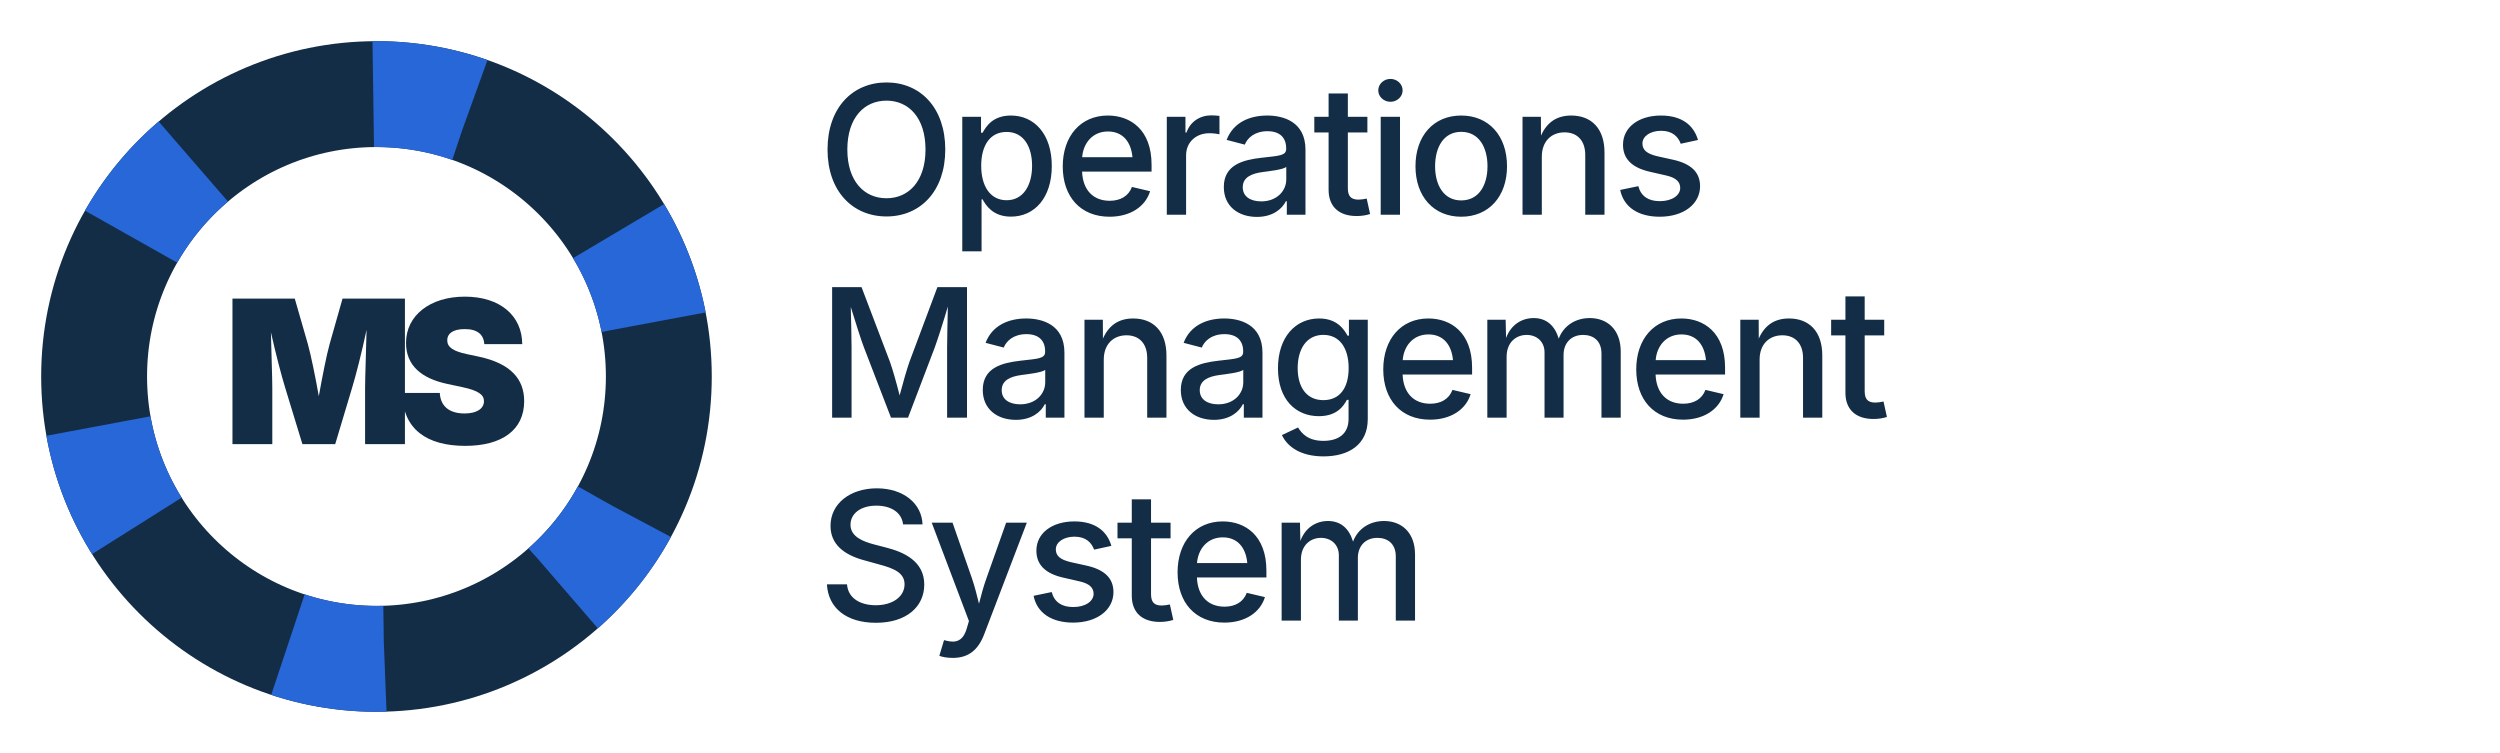
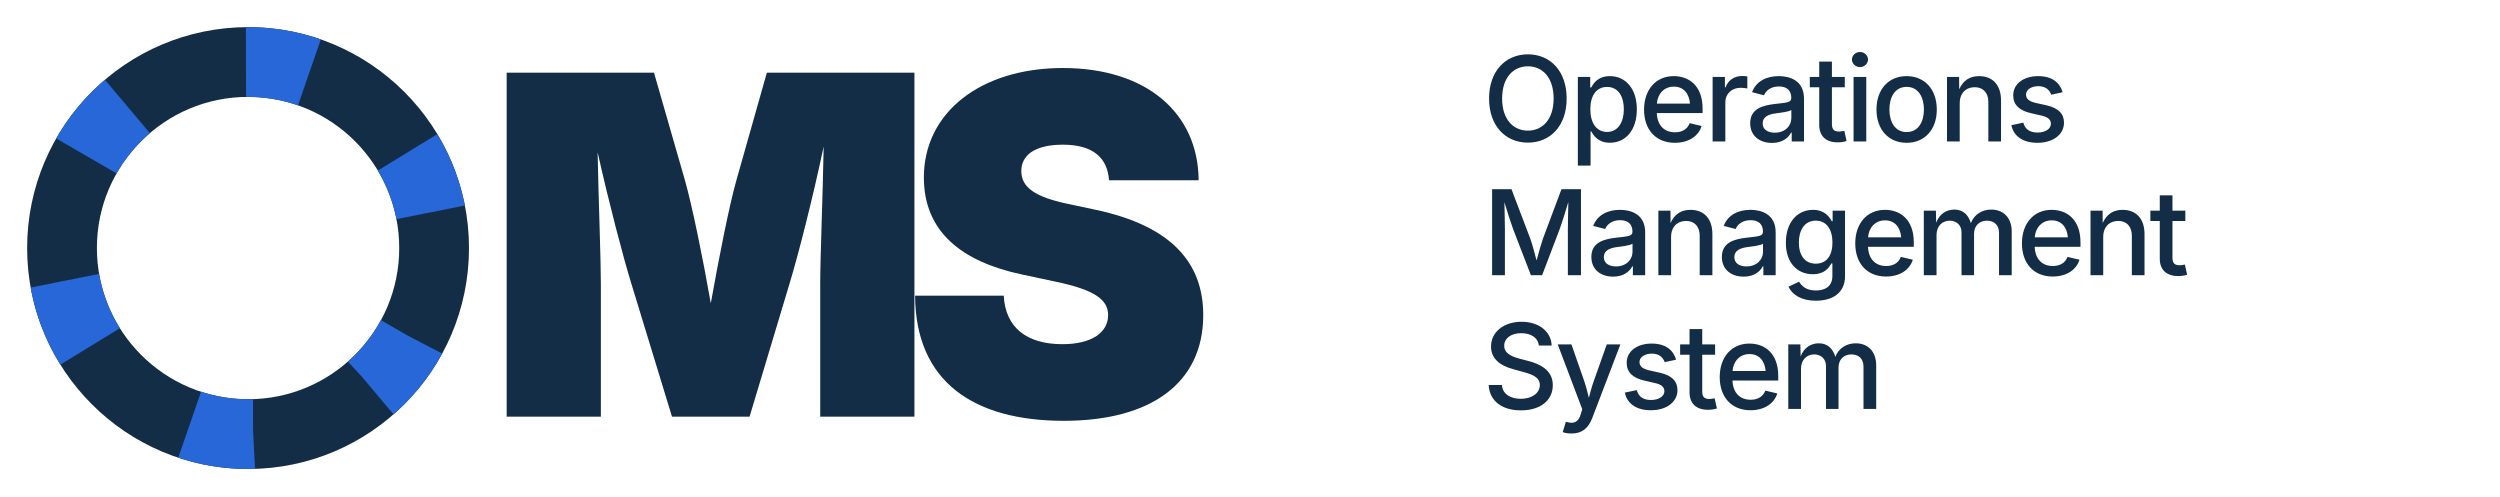
- <svg xmlns="http://www.w3.org/2000/svg" width="850" height="256" viewBox="0 0 850 256" role="img" aria-labelledby="title desc">
+ <svg xmlns="http://www.w3.org/2000/svg" width="1290" height="256" viewBox="0 0 1290 256" role="img" aria-labelledby="title desc">
  <g fill="none">
    <circle cx="128" cy="128" r="96" stroke="#142d46" stroke-width="36" />
    <circle cx="128" cy="128" r="96" stroke="#2767d8" stroke-width="36" pathLength="100" stroke-dasharray="33.333 66.667" transform="rotate(150 128 128)" />
  </g>
-   <text x="128" y="151" fill="#142d46" font-family="Inter, Pretendard, Arial, sans-serif" font-size="68" font-weight="900" letter-spacing="-6" text-anchor="middle">MS</text>
+   <text x="250" y="215" fill="#142d46" font-family="Inter, Pretendard, Arial, sans-serif" font-size="244" font-weight="900" letter-spacing="-18">MS</text>
  <g fill="#142d46" font-family="Inter, Pretendard, Arial, sans-serif" font-size="61" font-weight="520" letter-spacing="-2">
-     <text x="278" y="73">Operations</text>
-     <text x="278" y="142">Management</text>
-     <text x="278" y="211">System</text>
+     <text x="765" y="73">Operations</text>
+     <text x="765" y="142">Management</text>
+     <text x="765" y="211">System</text>
  </g>
</svg>
